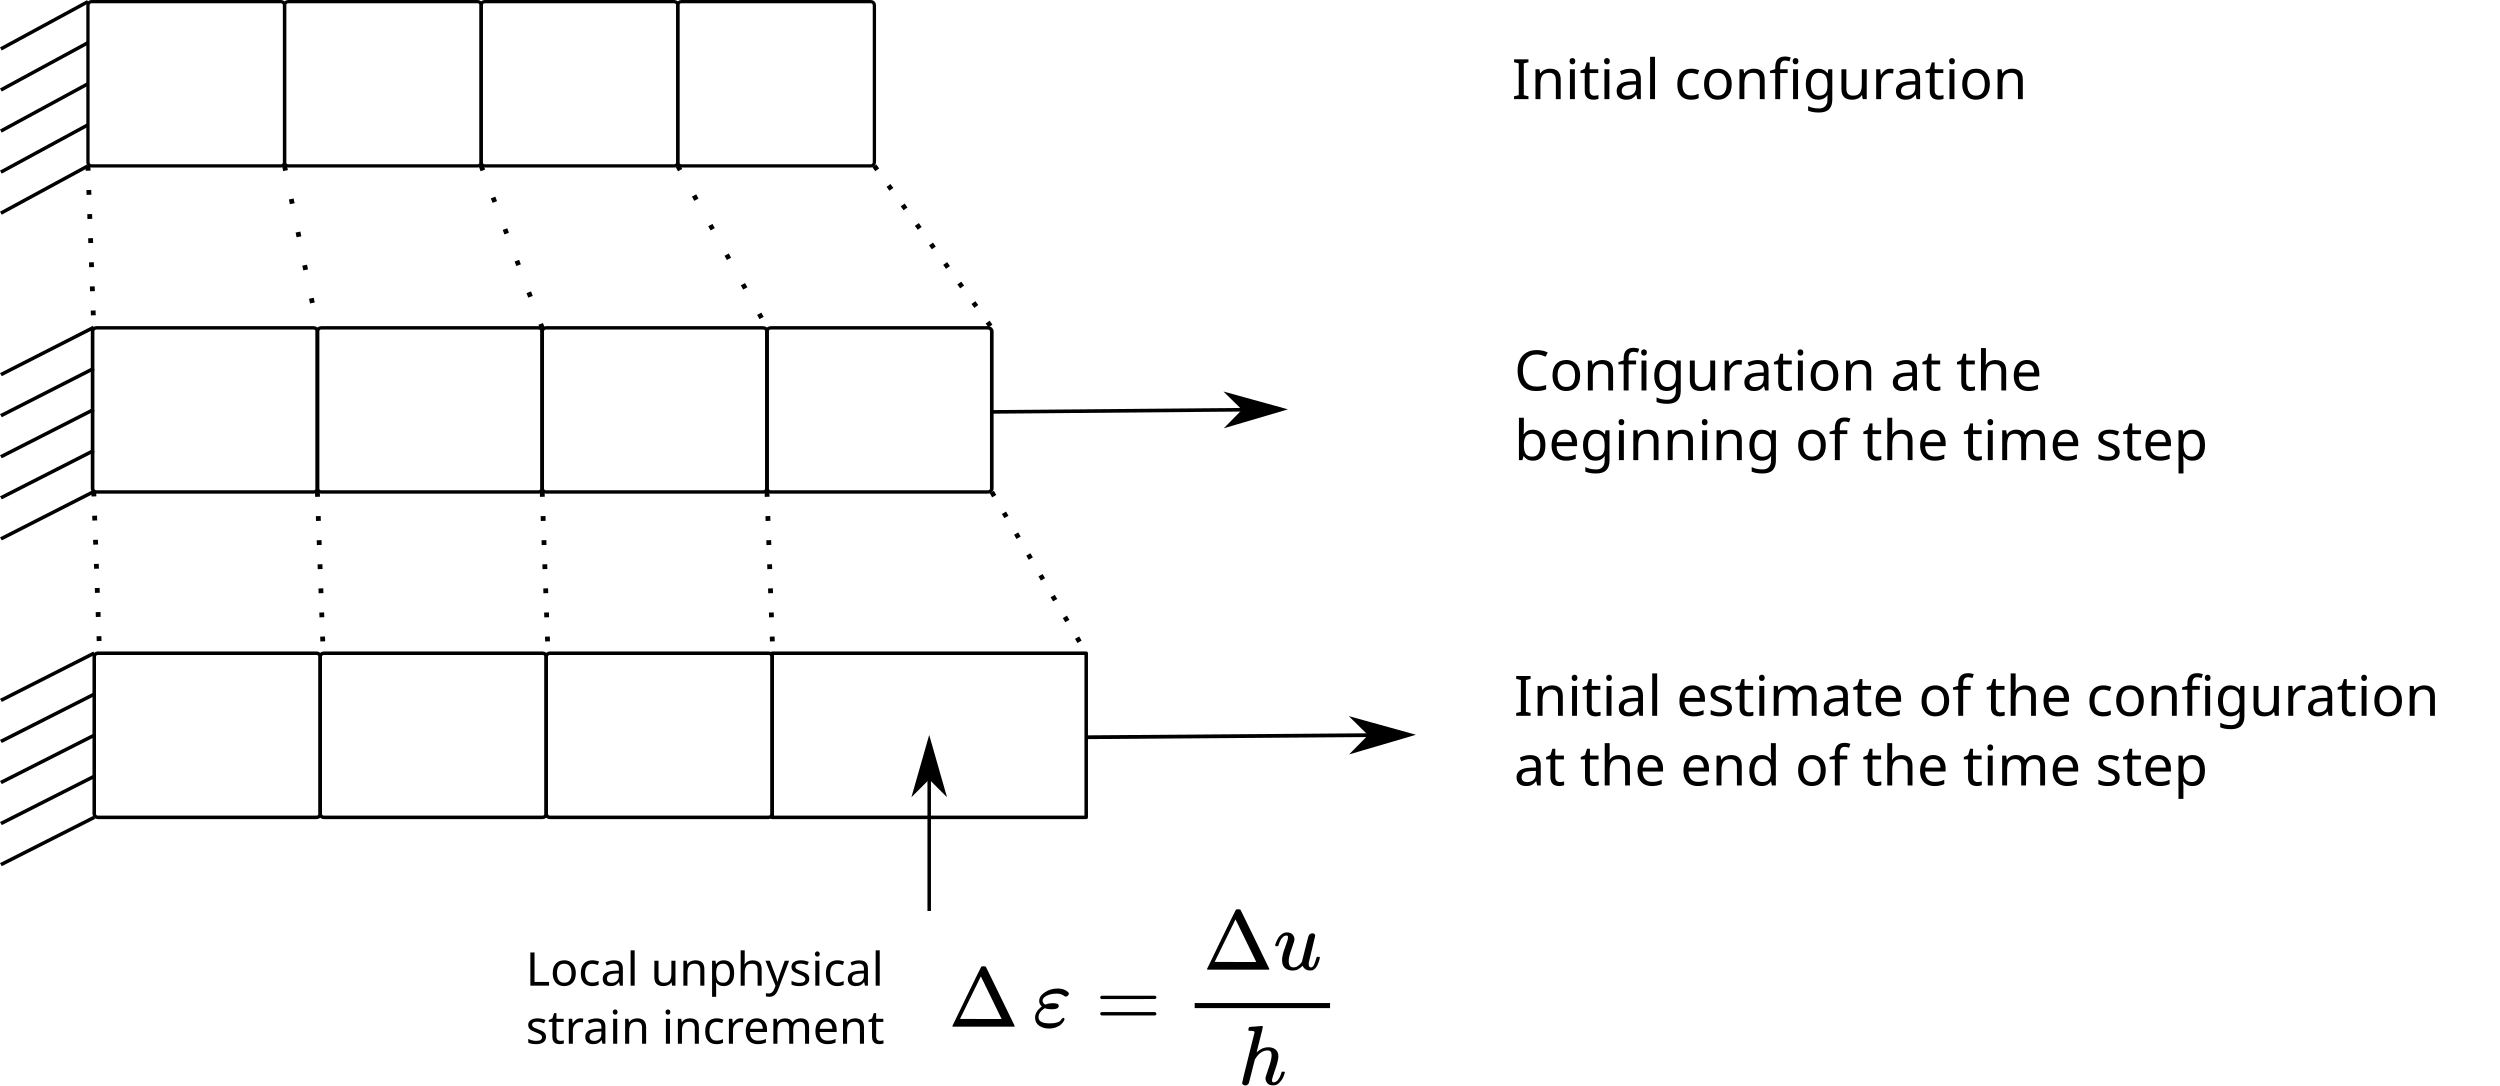
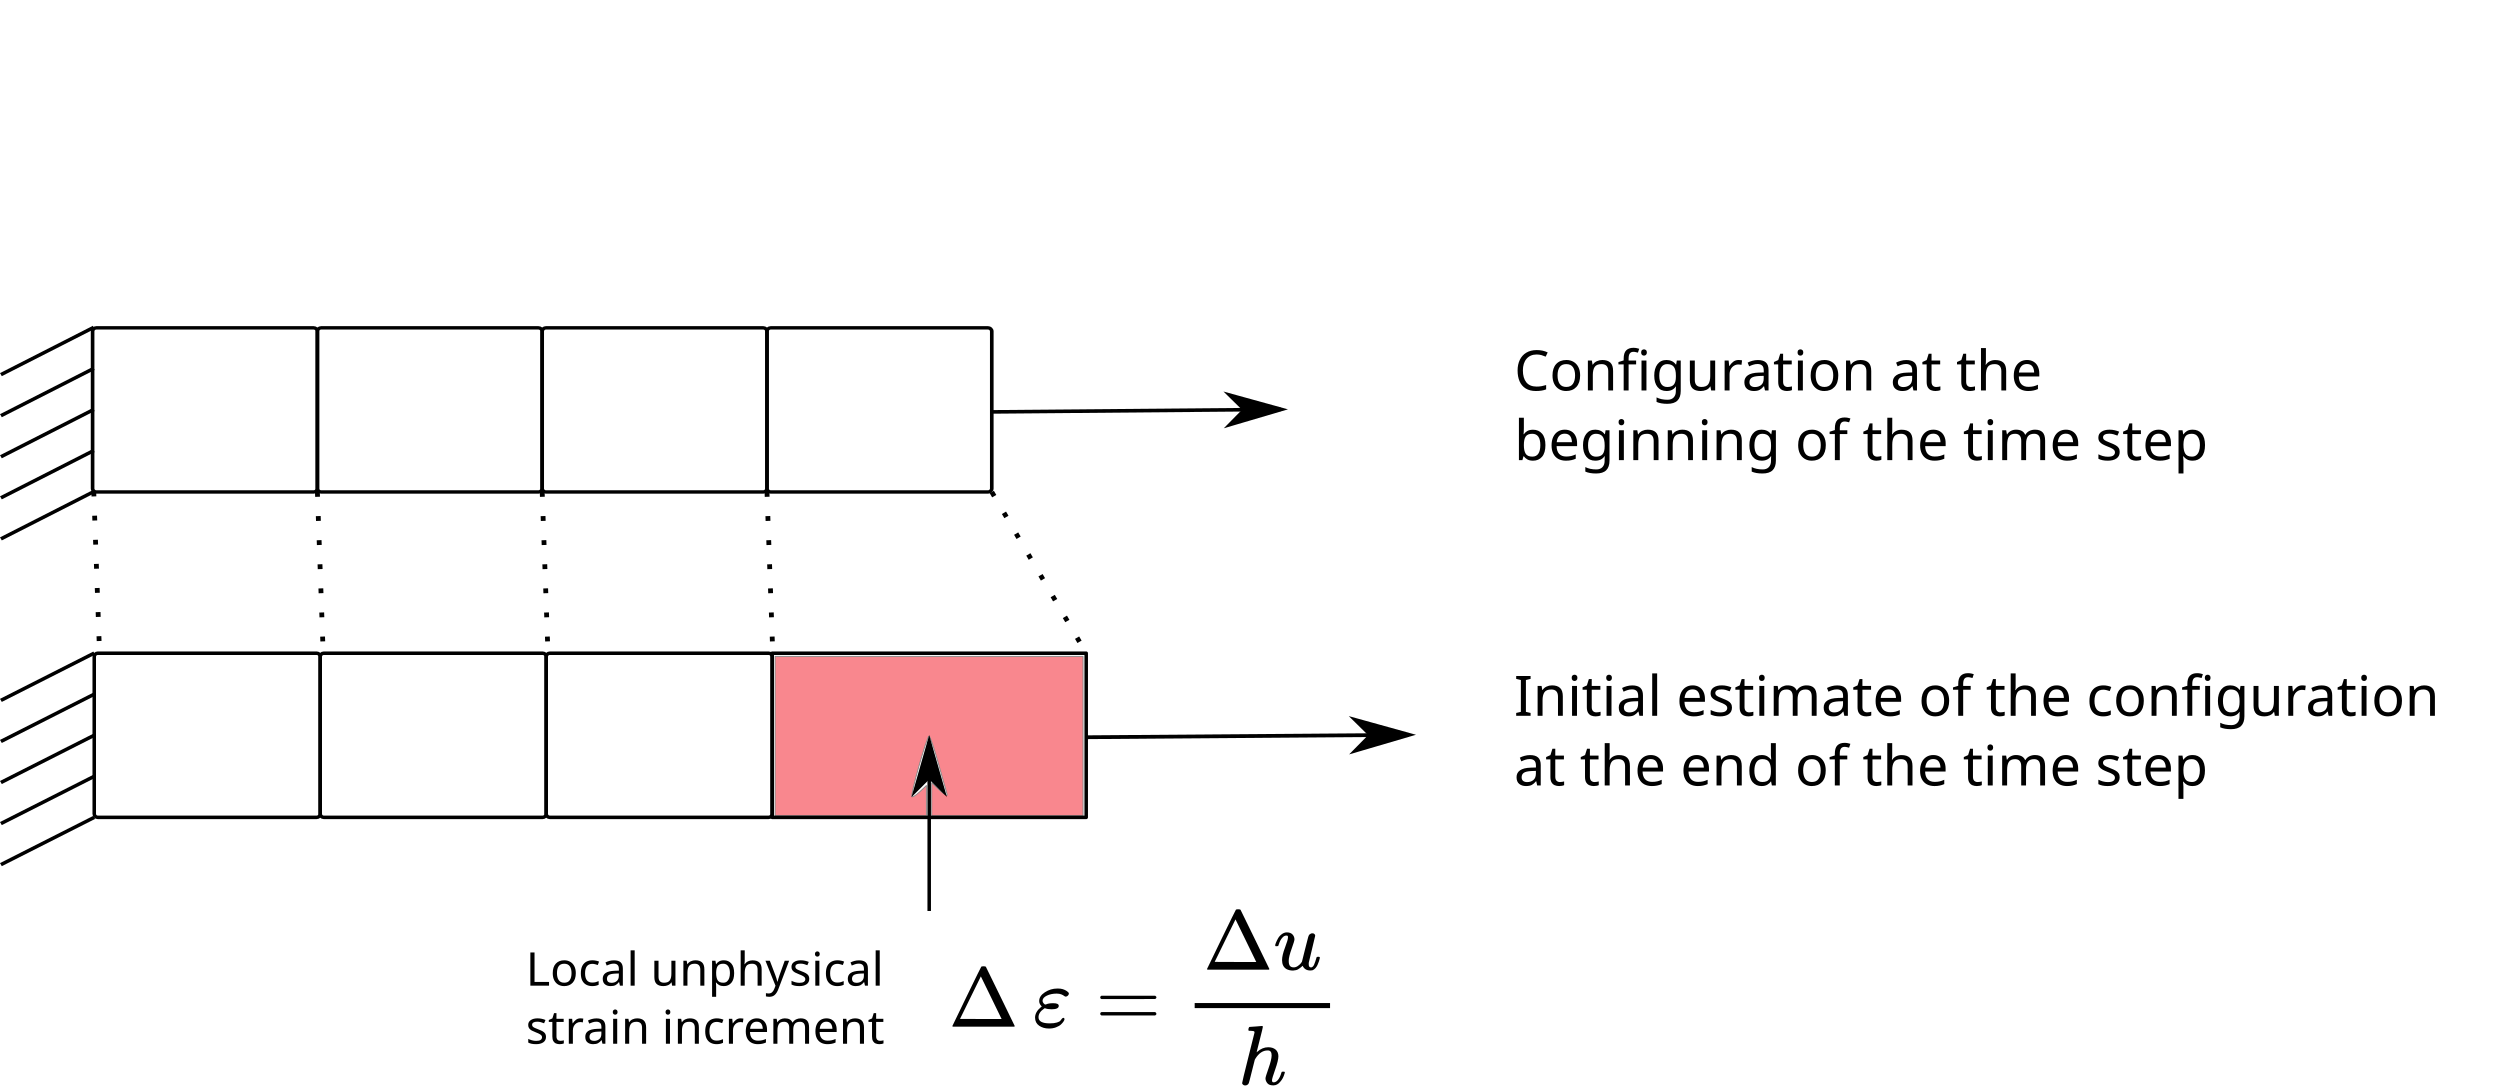
<svg xmlns="http://www.w3.org/2000/svg" xmlns:xlink="http://www.w3.org/1999/xlink" width="759.383mm" height="329.709mm" viewBox="0 0 759.383 329.709" version="1.1" id="svg8">
  <defs id="defs2">
    <marker orient="auto" refY="0" refX="0" id="marker5942" style="overflow:visible">
      <path id="path5940" d="M 0,0 5,-5 -12.5,0 5,5 Z" style="fill:#000000;fill-opacity:1;fill-rule:evenodd;stroke:#000000;stroke-width:1pt;stroke-opacity:1" transform="matrix(-0.8,0,0,-0.8,-10,0)" />
    </marker>
    <marker orient="auto" refY="0" refX="0" id="Arrow1Lend" style="overflow:visible">
      <path id="path4763" d="M 0,0 5,-5 -12.5,0 5,5 Z" style="fill:#000000;fill-opacity:1;fill-rule:evenodd;stroke:#000000;stroke-width:1pt;stroke-opacity:1" transform="matrix(-0.8,0,0,-0.8,-10,0)" />
    </marker>
    <marker orient="auto" refY="0" refX="0" id="Arrow1Lend-5" style="overflow:visible">
      <path id="path4763-9" d="M 0,0 5,-5 -12.5,0 5,5 Z" style="fill:#000000;fill-opacity:1;fill-rule:evenodd;stroke:#000000;stroke-width:1pt;stroke-opacity:1" transform="matrix(-0.8,0,0,-0.8,-10,0)" />
    </marker>
    <path d="m 51,0 q -5,4 -5,7 0,2 169,350 169,348 173,352 3,7 28,7 23,0 28,-7 3,-4 172,-352 Q 785,9 786,7 786,4 781,0 Z M 507,344 384,596 137,92 383,91 h 247 q 0,2 -123,253 z" id="MJX-17-TEX-N-394" />
    <path d="m 190,-22 q -66,0 -114,33 -48,33 -49,96 0,67 70,125 l 10,7 -8,9 q -23,25 -23,56 0,60 68,104 68,44 146,44 h 12 q 58,0 103,-31 23,-16 23,-29 0,-11 -11,-23 -11,-12 -26,-13 -9,0 -20,9 -11,9 -33,18 -22,9 -55,9 -66,0 -116,-24 -50,-24 -51,-60 0,-19 17,-36 9,-9 12,-10 3,-1 12,2 31,14 81,14 h 5 q 65,0 65,-31 0,-41 -85,-41 -46,0 -81,13 l -10,-7 Q 68,169 68,112 68,39 201,39 q 52,0 85,10 33,10 42,23 9,13 17,22 8,9 17,11 14,-2 14,-17 0,-9 -11,-26 Q 354,45 334,26 314,7 275,-8 236,-23 190,-22 Z" id="MJX-17-TEX-I-3B5" />
    <path d="m 56,347 q 0,13 14,20 h 637 q 15,-8 15,-20 0,-11 -14,-19 L 390,327 H 72 q -16,5 -16,20 z m 0,-194 q 0,15 16,20 h 636 q 14,-10 14,-20 0,-13 -15,-20 H 70 q -14,7 -14,20 z" id="MJX-17-TEX-N-3D" />
    <path d="m 21,287 q 0,8 9,31 9,23 25,52 16,29 44,50 28,21 59,22 46,0 69,-25 23,-25 23,-59 0,-18 -34,-112 -34,-94 -34,-141 0,-43 14,-60 14,-17 42,-18 28,-1 53,17 25,18 37,34 l 11,17 q 2,4 38,152 30,120 36,140 6,20 14,29 17,15 36,15 17,0 25,-10 8,-10 8,-19 L 420,84 q -1,-5 -1,-16 0,-25 7,-33 7,-8 21,-9 22,3 35,31 13,28 30,88 2,8 20,8 19,0 19,-9 -1,-5 -2,-14 -1,-9 -9,-32 -8,-23 -17,-43 -9,-20 -25,-38 -16,-18 -36,-25 -8,-2 -24,-2 -66,0 -91,56 -2,-1 -11,-10 -9,-9 -18,-15 -9,-6 -22,-15 -13,-9 -29,-12 -16,-3 -34,-5 -44,0 -78,18 -52,31 -52,106 0,57 35,149 35,92 35,117 0,1 0,2 0,9 0,12 0,3 -4,7 -4,4 -11,4 h -4 Q 131,404 112,385 93,366 82,344 71,322 65,302 59,282 57,280 55,278 41,278 H 27 q -6,6 -6,9 z" id="MJX-17-TEX-I-75" />
    <path d="m 137,683 q 1,0 72,5 71,5 73,6 12,0 12,-9 0,-11 -36,-151 -38,-148 -38,-151 0,-2 7,5 61,54 130,54 54,0 87,-27 33,-27 34,-79 0,-51 -38,-158 -38,-107 -38,-128 1,-14 5,-19 4,-5 15,-5 28,0 52,30 24,30 39,82 3,11 6,13 3,2 16,2 20,0 20,-8 0,-1 -4,-15 -16,-59 -51,-97 -34,-43 -81,-43 h -5 q -47,0 -68,27 -21,27 -21,57 0,16 36,118 36,102 37,153 0,59 -44,59 h -5 q -83,0 -144,-98 L 198,293 164,158 Q 132,28 127,16 114,-11 83,-11 69,-11 59,-2 49,7 48,16 q 0,14 73,304 l 74,296 q 0,13 -7,16 -7,3 -39,5 h -21 q -6,6 -6,8 0,2 2,19 5,19 13,19 z" id="MJX-17-TEX-I-68" />
  </defs>
  <g id="layer1" transform="translate(32.00788,-23.07202)">
-     <g id="g4605" transform="translate(0,-53.44584)">
-       <rect ry="1.067" y="77.018" x="-5.292" height="49.893" width="59.72" id="rect3713" style="opacity:1;fill:none;fill-opacity:1;stroke:#000000;stroke-width:1;stroke-linejoin:round;stroke-miterlimit:0;stroke-dasharray:none;stroke-opacity:1;paint-order:stroke fill markers" />
-       <rect ry="1.067" y="77.018" x="54.429" height="49.893" width="59.72" id="rect3713-3" style="opacity:1;fill:none;fill-opacity:1;stroke:#000000;stroke-width:1;stroke-linejoin:round;stroke-miterlimit:0;stroke-dasharray:none;stroke-opacity:1;paint-order:stroke fill markers" />
-       <rect ry="1.067" y="77.018" x="114.149" height="49.893" width="59.72" id="rect3713-6" style="opacity:1;fill:none;fill-opacity:1;stroke:#000000;stroke-width:1;stroke-linejoin:round;stroke-miterlimit:0;stroke-dasharray:none;stroke-opacity:1;paint-order:stroke fill markers" />
-       <rect ry="1.067" y="77.018" x="173.869" height="49.893" width="59.72" id="rect3713-3-7" style="opacity:1;fill:none;fill-opacity:1;stroke:#000000;stroke-width:1;stroke-linejoin:round;stroke-miterlimit:0;stroke-dasharray:none;stroke-opacity:1;paint-order:stroke fill markers" />
-     </g>
-     <g id="g4672" transform="translate(0,-53.44584)">
-       <path id="path4623" d="M -5.292,77.018 -31.75,91.381" style="fill:none;stroke:#000000;stroke-width:1.065;stroke-linecap:butt;stroke-linejoin:miter;stroke-miterlimit:4;stroke-dasharray:none;stroke-opacity:1" />
-       <path id="path4623-7" d="M -5.292,89.491 -31.75,103.854" style="fill:none;stroke:#000000;stroke-width:1.065;stroke-linecap:butt;stroke-linejoin:miter;stroke-miterlimit:4;stroke-dasharray:none;stroke-opacity:1" />
-       <path id="path4623-0" d="M -5.292,126.911 -31.75,141.274" style="fill:none;stroke:#000000;stroke-width:1.065;stroke-linecap:butt;stroke-linejoin:miter;stroke-miterlimit:4;stroke-dasharray:none;stroke-opacity:1" />
-       <path id="path4623-9" d="M -5.292,101.964 -31.75,116.327" style="fill:none;stroke:#000000;stroke-width:1.065;stroke-linecap:butt;stroke-linejoin:miter;stroke-miterlimit:4;stroke-dasharray:none;stroke-opacity:1" />
-       <path id="path4623-3" d="M -5.292,114.437 -31.75,128.801" style="fill:none;stroke:#000000;stroke-width:1.065;stroke-linecap:butt;stroke-linejoin:miter;stroke-miterlimit:4;stroke-dasharray:none;stroke-opacity:1" />
-     </g>
    <g id="g4611" transform="matrix(1.065945,0,0,1,2.546956,-19.39048)">
      <rect ry="1.066" y="142.047" x="-6.03" height="49.858" width="64.058" id="rect3713-5" style="opacity:1;fill:none;fill-opacity:1;stroke:#000000;stroke-width:1.035;stroke-linejoin:round;stroke-miterlimit:0;stroke-dasharray:none;stroke-opacity:1;paint-order:stroke fill markers" />
      <rect ry="1.066" y="142.047" x="58.028" height="49.858" width="64.058" id="rect3713-3-3" style="opacity:1;fill:none;fill-opacity:1;stroke:#000000;stroke-width:1.035;stroke-linejoin:round;stroke-miterlimit:0;stroke-dasharray:none;stroke-opacity:1;paint-order:stroke fill markers" />
      <rect ry="1.066" y="142.047" x="122.086" height="49.858" width="64.058" id="rect3713-6-5" style="opacity:1;fill:none;fill-opacity:1;stroke:#000000;stroke-width:1.035;stroke-linejoin:round;stroke-miterlimit:0;stroke-dasharray:none;stroke-opacity:1;paint-order:stroke fill markers" />
      <rect ry="1.066" y="142.047" x="186.144" height="49.858" width="64.058" id="rect3713-3-7-6" style="opacity:1;fill:none;fill-opacity:1;stroke:#000000;stroke-width:1.035;stroke-linejoin:round;stroke-miterlimit:0;stroke-dasharray:none;stroke-opacity:1;paint-order:stroke fill markers" />
    </g>
    <g transform="matrix(1.065945,0,0,1,2.110514,45.48747)" id="g4672-6">
      <path id="path4623-06" d="M -5.292,77.018 -31.75,91.381" style="fill:none;stroke:#000000;stroke-width:1.065;stroke-linecap:butt;stroke-linejoin:miter;stroke-miterlimit:4;stroke-dasharray:none;stroke-opacity:1" />
      <path id="path4623-7-2" d="M -5.292,89.491 -31.75,103.854" style="fill:none;stroke:#000000;stroke-width:1.065;stroke-linecap:butt;stroke-linejoin:miter;stroke-miterlimit:4;stroke-dasharray:none;stroke-opacity:1" />
      <path id="path4623-0-6" d="M -5.292,126.911 -31.75,141.274" style="fill:none;stroke:#000000;stroke-width:1.065;stroke-linecap:butt;stroke-linejoin:miter;stroke-miterlimit:4;stroke-dasharray:none;stroke-opacity:1" />
      <path id="path4623-9-1" d="M -5.292,101.964 -31.75,116.327" style="fill:none;stroke:#000000;stroke-width:1.065;stroke-linecap:butt;stroke-linejoin:miter;stroke-miterlimit:4;stroke-dasharray:none;stroke-opacity:1" />
      <path id="path4623-3-8" d="M -5.292,114.437 -31.75,128.801" style="fill:none;stroke:#000000;stroke-width:1.065;stroke-linecap:butt;stroke-linejoin:miter;stroke-miterlimit:4;stroke-dasharray:none;stroke-opacity:1" />
    </g>
    <path style="fill:none;stroke:#000000;stroke-width:1.1;stroke-linecap:butt;stroke-linejoin:miter;stroke-miterlimit:4;stroke-dasharray:none;stroke-opacity:1;marker-end:url(#Arrow1Lend)" d="m 269.249,148.187 87.833,-0.756" id="path4758" />
    <rect style="opacity:1;fill:none;fill-opacity:1;stroke:#000000;stroke-width:1.072;stroke-linejoin:round;stroke-miterlimit:0;stroke-dasharray:none;stroke-opacity:1;paint-order:stroke fill markers" id="rect3713-5-2" width="68.645" height="49.858" x="-3.383" y="221.488" ry="1.066" />
    <rect style="opacity:1;fill:none;fill-opacity:1;stroke:#000000;stroke-width:1.072;stroke-linejoin:round;stroke-miterlimit:0;stroke-dasharray:none;stroke-opacity:1;paint-order:stroke fill markers" id="rect3713-3-3-9" width="68.645" height="49.858" x="65.262" y="221.488" ry="1.066" />
    <rect style="opacity:1;fill:none;fill-opacity:1;stroke:#000000;stroke-width:1.072;stroke-linejoin:round;stroke-miterlimit:0;stroke-dasharray:none;stroke-opacity:1;paint-order:stroke fill markers" id="rect3713-6-5-1" width="68.645" height="49.858" x="133.907" y="221.488" ry="1.066" />
    <rect style="opacity:1;fill:none;fill-opacity:1;stroke:#000000;stroke-width:1.072;stroke-linejoin:round;stroke-miterlimit:0;stroke-dasharray:none;stroke-opacity:1;paint-order:stroke fill markers" id="rect3713-3-7-6-2" width="95.378" height="49.858" x="202.552" y="221.488" ry="0" />
    <g transform="matrix(1.071603,0,0,1,2.287745,144.4351)" id="g4672-7">
      <path id="path4623-92" d="M -5.292,77.018 -31.75,91.381" style="fill:none;stroke:#000000;stroke-width:1.065;stroke-linecap:butt;stroke-linejoin:miter;stroke-miterlimit:4;stroke-dasharray:none;stroke-opacity:1" />
      <path id="path4623-7-0" d="M -5.292,89.491 -31.75,103.854" style="fill:none;stroke:#000000;stroke-width:1.065;stroke-linecap:butt;stroke-linejoin:miter;stroke-miterlimit:4;stroke-dasharray:none;stroke-opacity:1" />
      <path id="path4623-0-2" d="M -5.292,126.911 -31.75,141.274" style="fill:none;stroke:#000000;stroke-width:1.065;stroke-linecap:butt;stroke-linejoin:miter;stroke-miterlimit:4;stroke-dasharray:none;stroke-opacity:1" />
      <path id="path4623-9-3" d="M -5.292,101.964 -31.75,116.327" style="fill:none;stroke:#000000;stroke-width:1.065;stroke-linecap:butt;stroke-linejoin:miter;stroke-miterlimit:4;stroke-dasharray:none;stroke-opacity:1" />
      <path id="path4623-3-7" d="M -5.292,114.437 -31.75,128.801" style="fill:none;stroke:#000000;stroke-width:1.065;stroke-linecap:butt;stroke-linejoin:miter;stroke-miterlimit:4;stroke-dasharray:none;stroke-opacity:1" />
    </g>
    <path style="fill:none;stroke:#000000;stroke-width:1.146;stroke-linecap:butt;stroke-linejoin:miter;stroke-miterlimit:4;stroke-dasharray:none;stroke-opacity:1;marker-end:url(#Arrow1Lend-5)" d="m 297.753,247.011 98.126,-0.734" id="path4758-2" />
-     <text xml:space="preserve" style="font-style:normal;font-weight:normal;font-size:14.111px;line-height:1.25;font-family:sans-serif;letter-spacing:0px;word-spacing:0px;fill:#000000;fill-opacity:1;stroke:none;stroke-width:0.265" x="427.222" y="53.19" id="text5557">
-       <tspan id="tspan5555" x="427.222" y="53.19" style="font-size:16.933px;stroke-width:0.265">Initial configuration</tspan>
-     </text>
    <text xml:space="preserve" style="font-style:normal;font-weight:normal;font-size:14.111px;line-height:1.25;font-family:sans-serif;letter-spacing:0px;word-spacing:0px;fill:#000000;fill-opacity:1;stroke:none;stroke-width:0.265" x="427.933" y="141.669" id="text5557-2">
      <tspan id="tspan5555-8" x="427.933" y="141.669" style="font-size:16.933px;stroke-width:0.265">Configuration at the </tspan>
      <tspan x="427.933" y="162.836" style="font-size:16.933px;stroke-width:0.265" id="tspan5856">beginning of the time step</tspan>
    </text>
    <text xml:space="preserve" style="font-style:normal;font-weight:normal;font-size:14.111px;line-height:1.25;font-family:sans-serif;letter-spacing:0px;word-spacing:0px;fill:#000000;fill-opacity:1;stroke:none;stroke-width:0.265" x="427.867" y="240.501" id="text5557-9">
      <tspan id="tspan5555-7" x="427.867" y="240.501" style="font-size:16.933px;stroke-width:0.265">Initial estimate of the configuration </tspan>
      <tspan x="427.867" y="261.667" style="font-size:16.933px;stroke-width:0.265" id="tspan5858">at the end of the time step</tspan>
    </text>
-     <path style="fill:none;stroke:#000000;stroke-width:1.465;stroke-linecap:butt;stroke-linejoin:miter;stroke-miterlimit:4;stroke-dasharray:1.465, 8.79;stroke-dashoffset:0;stroke-opacity:1" d="m 54.429,73.465 9.973,49.192" id="path5700" />
-     <path style="fill:none;stroke:#000000;stroke-width:1.465;stroke-linecap:butt;stroke-linejoin:miter;stroke-miterlimit:4;stroke-dasharray:1.465, 8.79;stroke-dashoffset:0;stroke-opacity:1" d="m 114.149,73.465 18.535,49.192" id="path5700-3" />
-     <path style="fill:none;stroke:#000000;stroke-width:1.465;stroke-linecap:butt;stroke-linejoin:miter;stroke-miterlimit:4;stroke-dasharray:1.465, 8.79;stroke-dashoffset:0;stroke-opacity:1" d="m 173.869,73.465 27.098,49.192" id="path5700-3-6" />
-     <path style="fill:none;stroke:#000000;stroke-width:1.465;stroke-linecap:butt;stroke-linejoin:miter;stroke-miterlimit:4;stroke-dasharray:1.465, 5.86;stroke-dashoffset:0;stroke-opacity:1" d="m -5.292,73.465 1.762,49.04" id="path5700-1" />
-     <path style="fill:none;stroke:#000000;stroke-width:1.465;stroke-linecap:butt;stroke-linejoin:miter;stroke-miterlimit:4;stroke-dasharray:1.465, 5.86;stroke-dashoffset:0;stroke-opacity:1" d="m 233.589,73.465 35.66,49.192" id="path5700-3-6-2" />
    <path style="fill:none;stroke:#000000;stroke-width:1.465;stroke-linecap:butt;stroke-linejoin:miter;stroke-miterlimit:4;stroke-dasharray:1.465, 5.86;stroke-dashoffset:0;stroke-opacity:1" d="m -3.53,172.398 1.762,49.04" id="path5700-1-9" />
    <path style="fill:none;stroke:#000000;stroke-width:1.465;stroke-linecap:butt;stroke-linejoin:miter;stroke-miterlimit:4;stroke-dasharray:1.465, 5.86;stroke-dashoffset:0;stroke-opacity:1" d="m 64.402,172.514 1.762,49.04" id="path5700-1-9-3" />
    <path style="fill:none;stroke:#000000;stroke-width:1.465;stroke-linecap:butt;stroke-linejoin:miter;stroke-miterlimit:4;stroke-dasharray:1.465, 5.86;stroke-dashoffset:0;stroke-opacity:1" d="m 132.684,172.514 1.762,49.04" id="path5700-1-9-3-1" />
    <path style="fill:none;stroke:#000000;stroke-width:1.465;stroke-linecap:butt;stroke-linejoin:miter;stroke-miterlimit:4;stroke-dasharray:1.465, 5.86;stroke-dashoffset:0;stroke-opacity:1" d="m 200.967,172.514 1.762,49.04" id="path5700-1-9-3-9" />
    <path style="fill:none;stroke:#000000;stroke-width:1.465;stroke-linecap:butt;stroke-linejoin:miter;stroke-miterlimit:4;stroke-dasharray:1.465, 5.86;stroke-dashoffset:0;stroke-opacity:1" d="m 269.249,172.514 28.68,48.974" id="path5700-1-9-3-4" />
    <path style="fill:none;stroke:#000000;stroke-width:1.065;stroke-linecap:butt;stroke-linejoin:miter;stroke-miterlimit:4;stroke-dasharray:none;stroke-opacity:1;marker-end:url(#marker5942)" d="M 250.241,299.784 V 248.379" id="path5938" />
    <g id="g6535" transform="translate(-64.36998)">
      <text id="text5932" y="322.463" x="192.087" style="font-style:normal;font-weight:normal;font-size:14.111px;line-height:1.25;font-family:sans-serif;letter-spacing:0px;word-spacing:0px;fill:#000000;fill-opacity:1;stroke:none;stroke-width:0.265" xml:space="preserve">
        <tspan style="stroke-width:0.265" y="322.463" x="192.087" id="tspan5930">Local unphysical</tspan>
        <tspan id="tspan5934" style="stroke-width:0.265" y="340.101" x="192.087">strain increment</tspan>
        <tspan id="tspan5936" style="stroke-width:0.265" y="357.74" x="192.087" />
      </text>
      <g style="fill:currentColor;stroke:currentColor;stroke-width:0" transform="matrix(0.02561964,0,0,-0.02561964,320.4605,334.9242)" id="g6480">
        <g data-mml-node="math" id="g6478">
          <g data-mml-node="mi" id="g6446">
            <use height="100%" width="100%" y="0" x="0" xlink:href="#MJX-17-TEX-N-394" id="use6444" />
          </g>
          <g data-mml-node="mstyle" transform="translate(833)" id="g6450">
            <g data-mml-node="mspace" id="g6448" />
          </g>
          <g data-mml-node="mi" transform="translate(999.7)" id="g6454">
            <use height="100%" width="100%" y="0" x="0" xlink:href="#MJX-17-TEX-I-3B5" id="use6452" />
          </g>
          <g data-mml-node="mo" transform="translate(1743.4)" id="g6458">
            <use height="100%" width="100%" y="0" x="0" xlink:href="#MJX-17-TEX-N-3D" id="use6456" />
          </g>
          <g data-mml-node="mfrac" transform="translate(2799.2)" id="g6476">
            <g data-mml-node="mrow" transform="translate(220,676)" id="g6468">
              <g data-mml-node="mi" id="g6462">
                <use height="100%" width="100%" y="0" x="0" xlink:href="#MJX-17-TEX-N-394" id="use6460" />
              </g>
              <g data-mml-node="mi" transform="translate(833)" id="g6466">
                <use height="100%" width="100%" y="0" x="0" xlink:href="#MJX-17-TEX-I-75" id="use6464" />
              </g>
            </g>
            <g data-mml-node="mi" transform="translate(634.5,-686)" id="g6472">
              <use height="100%" width="100%" y="0" x="0" xlink:href="#MJX-17-TEX-I-68" id="use6470" />
            </g>
            <rect width="1605" height="60" x="120" y="220" id="rect6474" />
          </g>
        </g>
      </g>
    </g>
+     <path style="opacity:0.472;fill:#f3000f;fill-opacity:1;fill-rule:nonzero;stroke:#000000;stroke-width:1;stroke-linecap:round;stroke-linejoin:round;stroke-miterlimit:4;stroke-dasharray:none;stroke-dashoffset:0;stroke-opacity:1" d="m 834.231,792.171 0,-85.714 165.714,0 165.714,0 0,85.714 0,85.714 -81.428,0 -81.429,0 0,-17.677 0,-17.677 9.012,8.392 c 4.957,4.615 8.377,6.463 7.601,4.106 -0.776,-2.357 -5.051,-17.464 -9.501,-33.571 -4.449,-16.107 -8.929,-29.286 -9.954,-29.286 -2.347,0 -20.313,63.513 -18.484,65.342 0.741,0.741 4.556,-1.668 8.479,-5.353 l 7.132,-6.7 0,16.212 0,16.212 -81.429,0 -81.429,0 0,-85.714 z" id="path4251" transform="matrix(0.2822222,0,0,0.2822222,-32.00788,23.07202)" />
  </g>
</svg>
